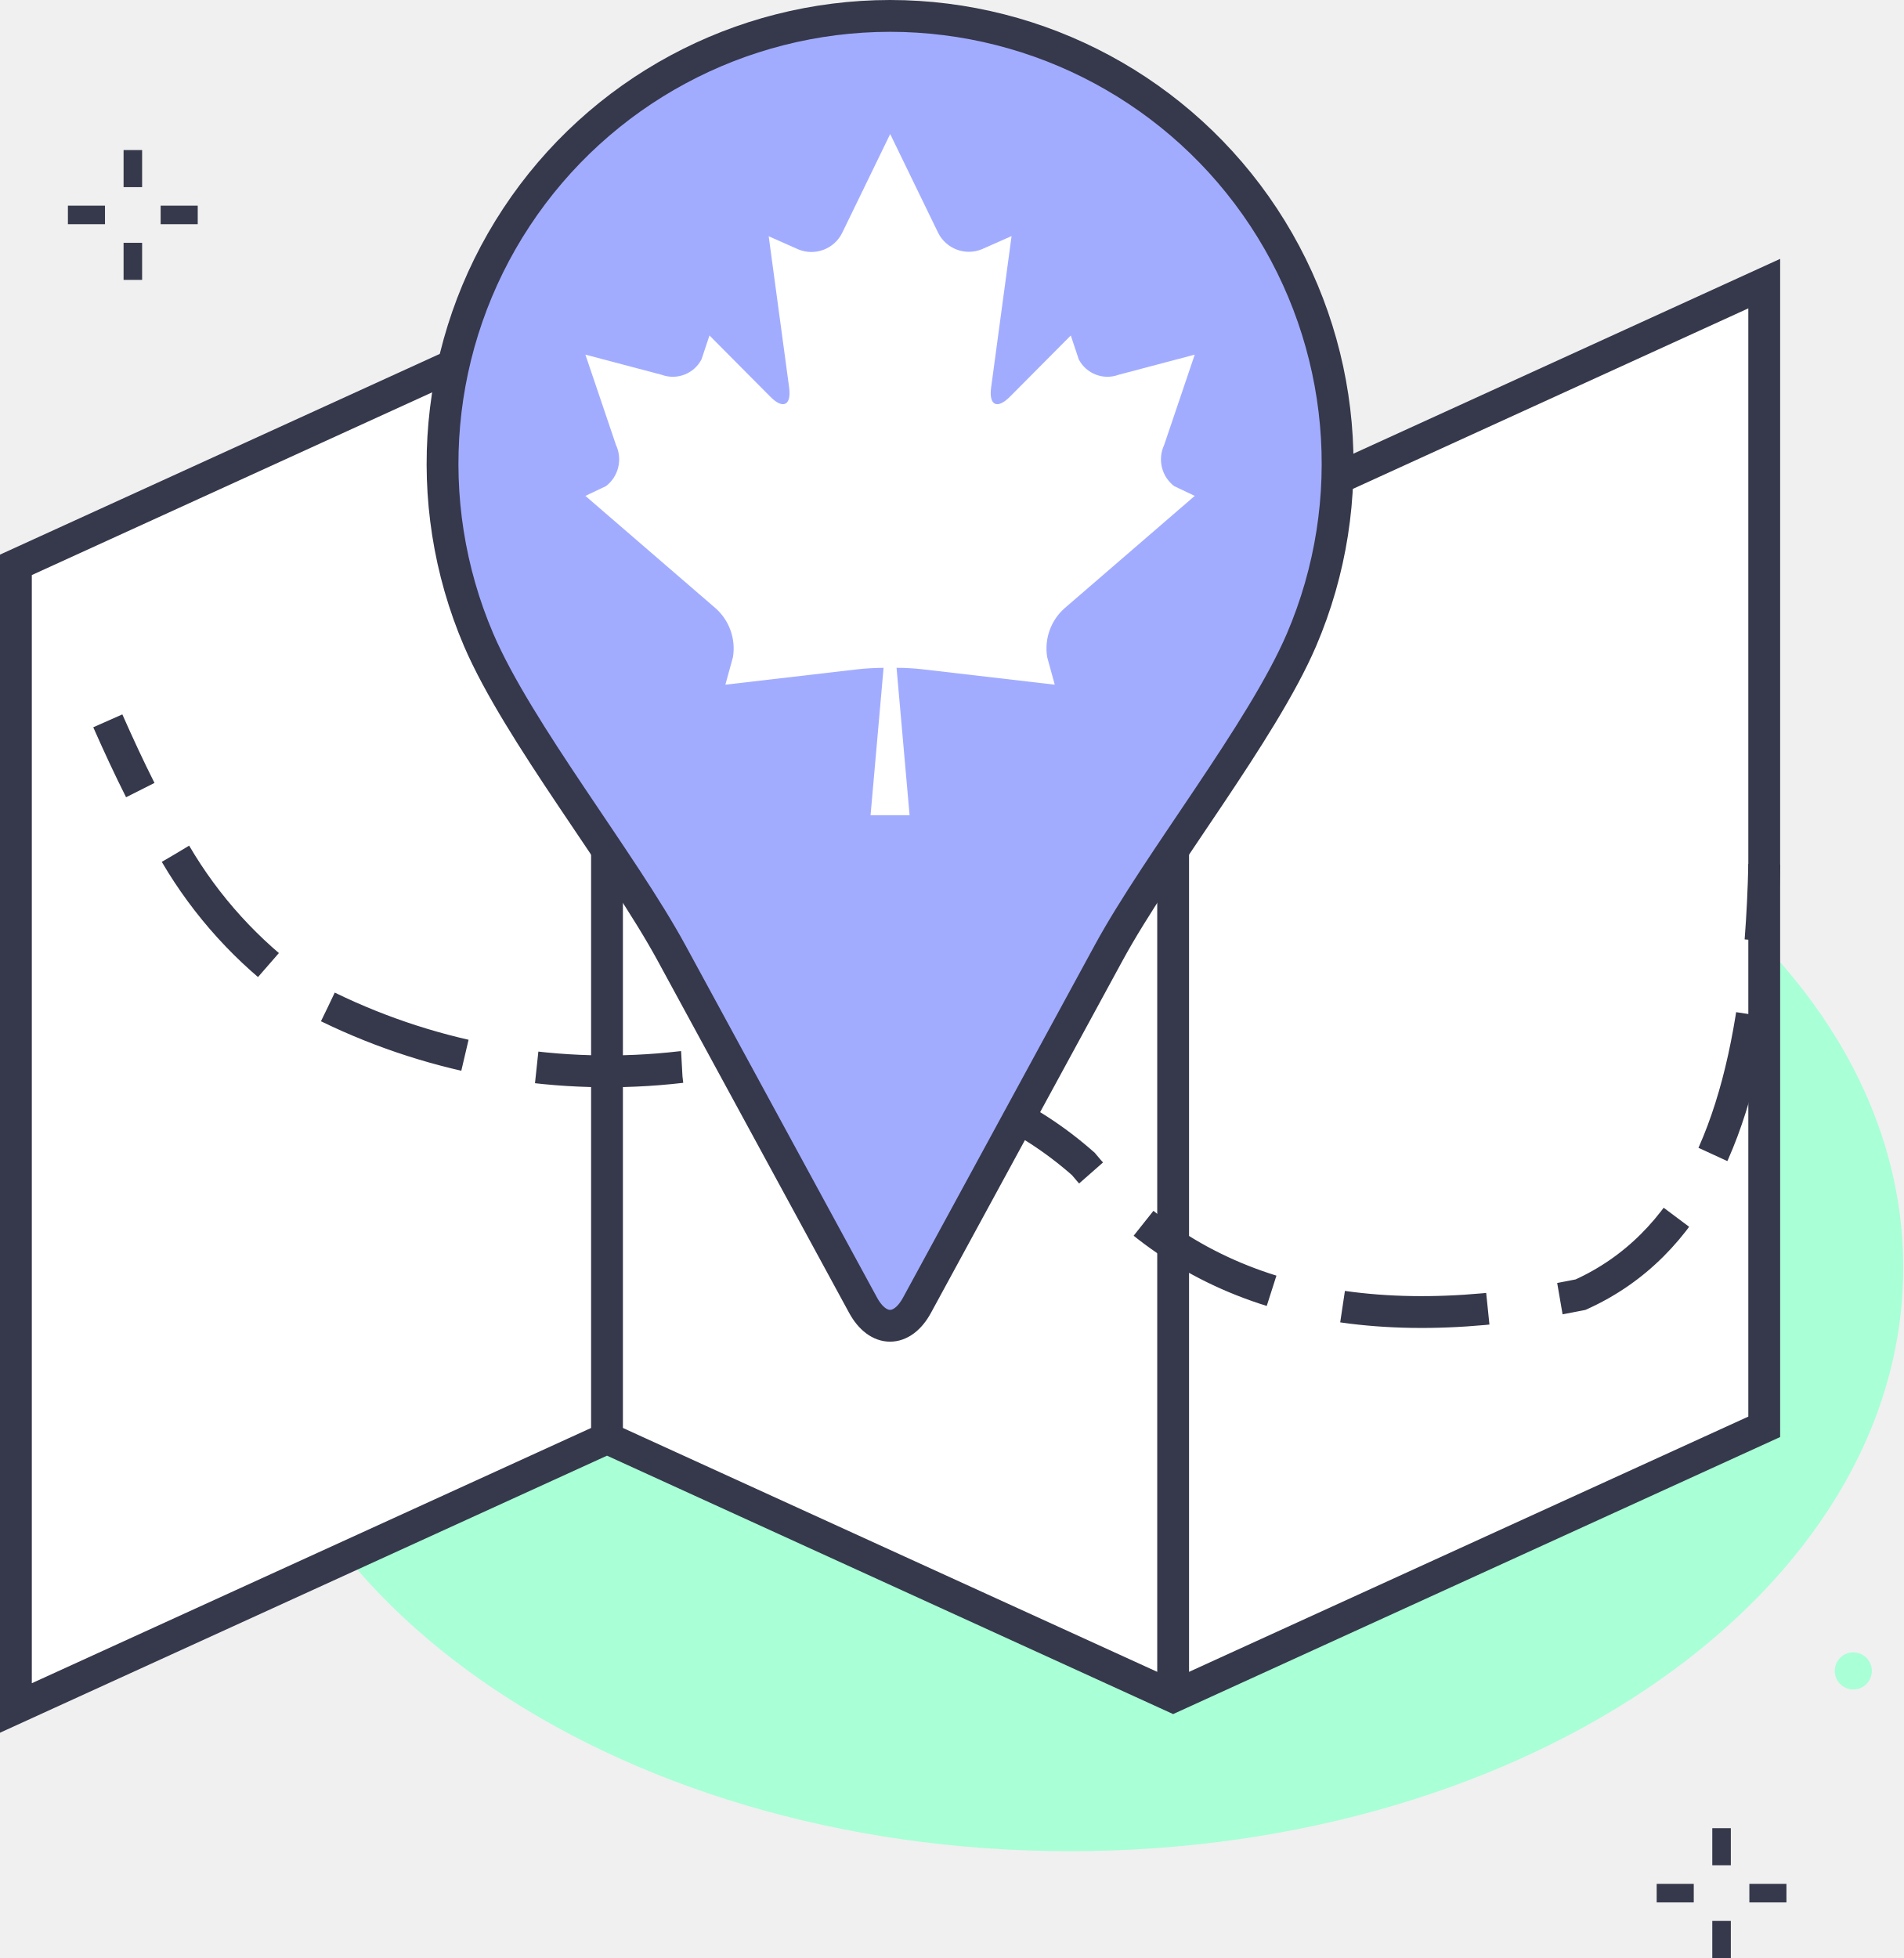
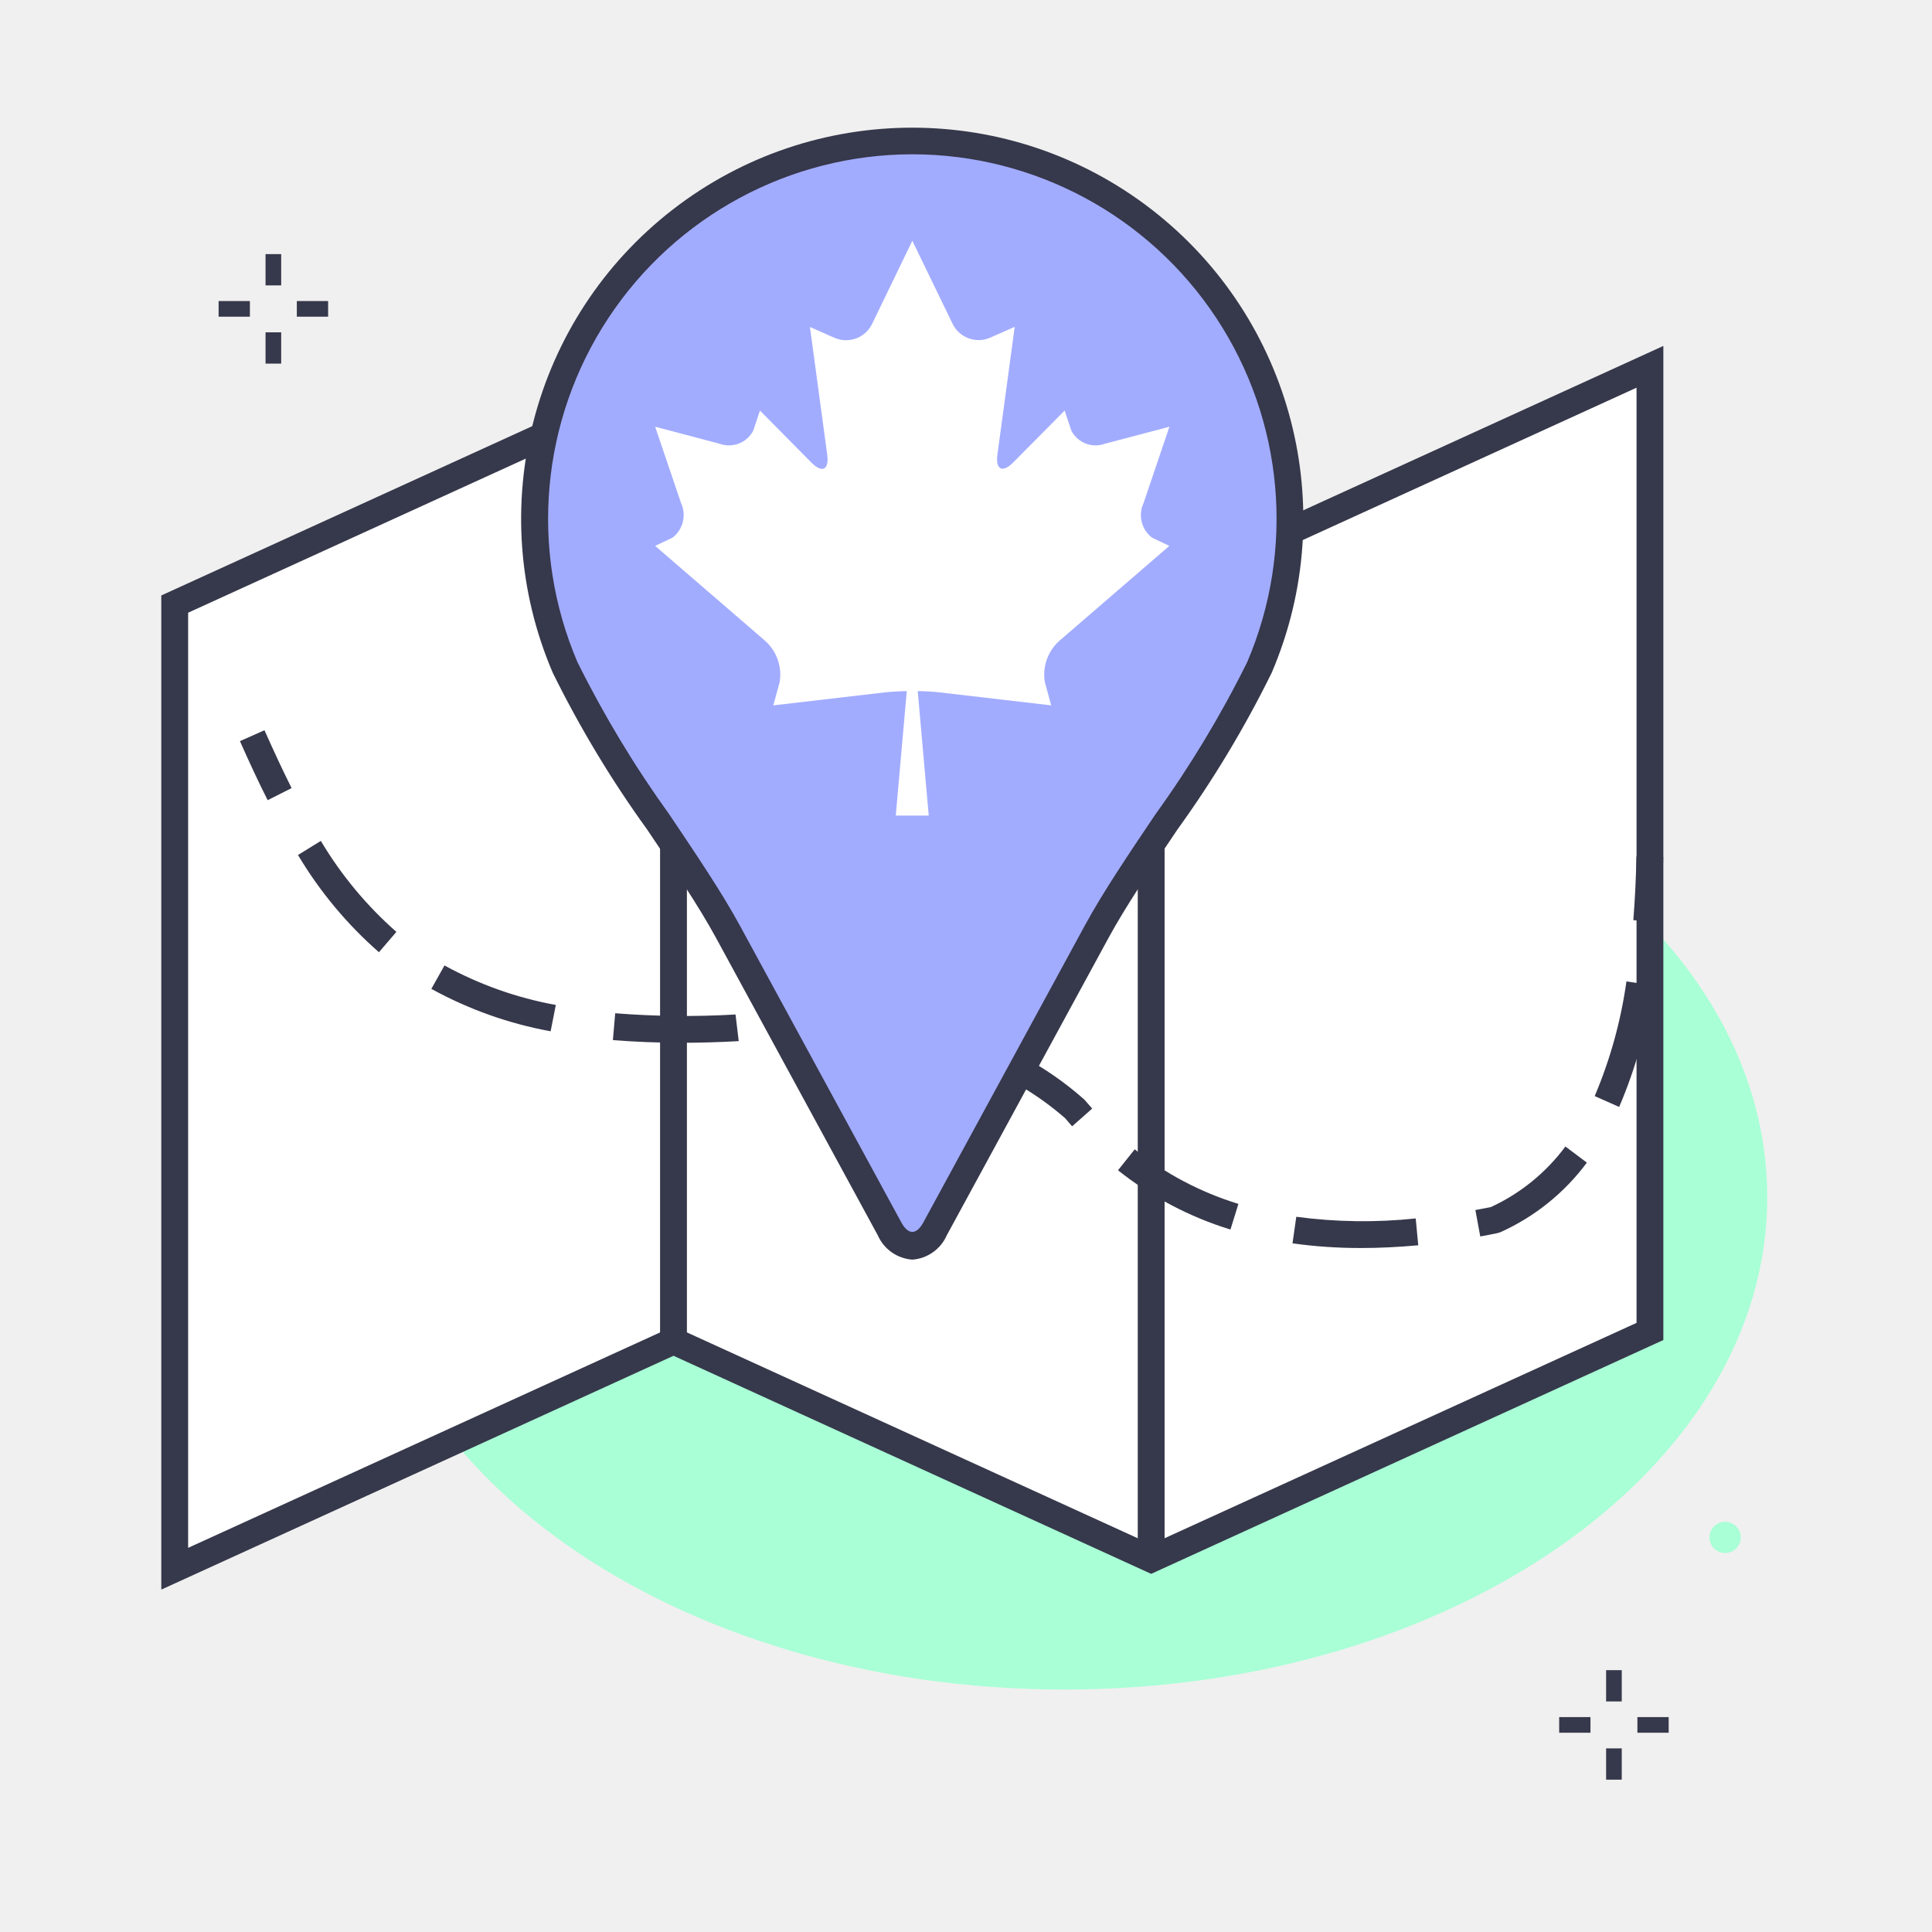
- <svg xmlns="http://www.w3.org/2000/svg" id="Layer_1" data-name="Layer 1" viewBox="0 0 31.11 32.006">
-   <ellipse cx="17.494" cy="20.721" rx="13.616" ry="9.539" style="fill:#a9ffd6" />
-   <polygon points="0.26 27.919 9.922 23.509 19.176 27.733 28.838 23.323 28.838 4.636 19.176 9.047 9.922 4.823 0.26 9.233 0.26 27.919" style="fill:#fff;stroke:#36384b;stroke-miterlimit:10;stroke-width:0.52px" />
-   <line x1="19.176" y1="9.047" x2="19.176" y2="27.733" style="fill:none;stroke:#36384b;stroke-miterlimit:10;stroke-width:0.52px" />
-   <line x1="9.922" y1="23.509" x2="9.922" y2="4.823" style="fill:none;stroke:#36384b;stroke-miterlimit:10;stroke-width:0.52px" />
-   <rect x="27.989" y="29.884" width="0.303" height="0.606" style="fill:#36384b" />
-   <rect x="27.989" y="31.4" width="0.303" height="0.606" style="fill:#36384b" />
-   <rect x="28.595" y="30.794" width="0.606" height="0.303" style="fill:#36384b" />
-   <polyline points="27.08 30.794 27.686 30.794 27.686 31.097 27.08 31.097" style="fill:#36384b" />
-   <rect x="2.02" y="2.453" width="0.303" height="0.606" style="fill:#36384b" />
-   <rect x="2.02" y="3.969" width="0.303" height="0.606" style="fill:#36384b" />
-   <rect x="2.626" y="3.362" width="0.606" height="0.303" style="fill:#36384b" />
-   <polyline points="1.11 3.362 1.716 3.362 1.716 3.665 1.11 3.665" style="fill:#36384b" />
-   <circle cx="30.294" cy="27.313" r="0.303" style="fill:#a9ffd6" />
-   <path d="M4.077,13.65c.173.391.348.769.531,1.132" transform="translate(-2.315 -1.867)" style="fill:none;stroke:#36384b;stroke-miterlimit:10;stroke-width:0.52px" />
-   <path d="M5.184,15.824a7.158,7.158,0,0,0,1.987,2.187" transform="translate(-2.315 -1.867)" style="fill:none;stroke:#36384b;stroke-miterlimit:10;stroke-width:0.52px;stroke-dasharray:2.38,1.19" />
-   <path d="M7.675,18.327a10.436,10.436,0,0,0,5.778.982c2.376-.146,4.692-.075,6.57,1.584,1.875,2.259,4.651,2.847,8.127,2.137,1.8-.812,2.6-2.718,2.884-5.19" transform="translate(-2.315 -1.867)" style="fill:none;stroke:#36384b;stroke-miterlimit:10;stroke-width:0.52px;stroke-dasharray:2.38,1.19,2.38,1.19" />
-   <path d="M31.092,17.243q.047-.606.061-1.249" transform="translate(-2.315 -1.867)" style="fill:none;stroke:#36384b;stroke-miterlimit:10;stroke-width:0.52px" />
-   <path d="M16.864,2.127a7.32,7.32,0,0,0-6.725,10.2c.646,1.505,2.341,3.625,3.152,5.116l3.132,5.76c.244.447.638.447.881,0l3.133-5.76c.811-1.491,2.506-3.611,3.152-5.116a7.32,7.32,0,0,0-6.725-10.2Z" transform="translate(-2.315 -1.867)" style="fill:#a2acff;stroke:#36384b;stroke-miterlimit:10;stroke-width:0.52px" />
-   <path d="M21.344,9.141l.5-1.477L20.6,7.993a.528.528,0,0,1-.652-.252l-.13-.39-.994,1c-.21.212-.348.143-.308-.151l.334-2.474-.483.214a.561.561,0,0,1-.72-.273l-.781-1.609L16.083,5.67a.561.561,0,0,1-.72.273l-.483-.214L15.214,8.2c.04.294-.1.363-.308.151l-.994-1-.13.39a.529.529,0,0,1-.653.252l-1.245-.329.5,1.477a.553.553,0,0,1-.163.672l-.337.16,2.126,1.835a.878.878,0,0,1,.286.8l-.124.451,2.156-.251c.121-.014.272-.023.43-.025l-.213,2.41h.638l-.213-2.41c.158,0,.309.011.43.025l2.156.251-.124-.451a.878.878,0,0,1,.286-.8l2.126-1.835-.337-.16A.553.553,0,0,1,21.344,9.141Z" transform="translate(-2.315 -1.867)" style="fill:#fff" />
+ <svg xmlns="http://www.w3.org/2000/svg" viewBox="0 0 72 72">
+   <g id="Layer_1" data-name="Layer 1">
+     <ellipse cx="39.665" cy="44.613" rx="26.195" ry="18.351" style="fill:#a9ffd6" />
+     <polygon points="6.511 58.462 25.098 49.977 42.901 58.103 61.489 49.618 61.489 13.67 42.901 22.155 25.098 14.028 6.511 22.513 6.511 58.462" style="fill:#fff" />
+     <path d="M6.011,59.24V22.191L25.1,13.479l17.8,8.126,19.088-8.713V49.939L42.9,58.653,25.1,50.526Zm1-36.406v34.85L25.1,49.427l17.8,8.127L60.989,49.3V14.448L42.9,22.705,25.1,14.578Z" style="fill:#36384b" />
+     <rect x="42.401" y="22.155" width="1" height="35.948" style="fill:#36384b" />
+     <rect x="24.599" y="14.028" width="1" height="35.948" style="fill:#36384b" />
+     <rect x="59.855" y="62.242" width="0.583" height="1.166" style="fill:#36384b" />
+     <rect x="59.855" y="65.157" width="0.583" height="1.166" style="fill:#36384b" />
+     <rect x="61.021" y="63.991" width="1.166" height="0.583" style="fill:#36384b" />
+     <polyline points="58.106 63.991 59.272 63.991 59.272 64.574 58.106 64.574" style="fill:#36384b" />
+     <rect x="9.896" y="9.47" width="0.583" height="1.166" style="fill:#36384b" />
+     <rect x="9.896" y="12.385" width="0.583" height="1.166" style="fill:#36384b" />
+     <rect x="11.062" y="11.219" width="1.166" height="0.583" style="fill:#36384b" />
+     <polyline points="8.147 11.219 9.313 11.219 9.313 11.802 8.147 11.802" style="fill:#36384b" />
+     <circle cx="64.29" cy="57.295" r="0.583" style="fill:#a9ffd6" />
+     <path d="M9.975,29.82c-.355-.7-.694-1.438-1.033-2.2l.914-.406c.332.745.665,1.466,1.011,2.156Z" style="fill:#36384b" />
+     <path d="M14.122,35.487a15.066,15.066,0,0,1-3.017-3.624l.852-.525a14.129,14.129,0,0,0,2.815,3.39Z" style="fill:#36384b" />
+     <path d="M50.714,46.51a18.181,18.181,0,0,1-2.546-.174l.141-.99a18.775,18.775,0,0,0,4.45.062l.095,1C52.118,46.475,51.4,46.51,50.714,46.51Zm4.451-.431-.182-.984c.192-.035.383-.072.576-.11a7.229,7.229,0,0,0,2.779-2.258l.8.6a8.2,8.2,0,0,1-3.219,2.592l-.106.034C55.6,46,55.379,46.039,55.165,46.079Zm-9.31-.258a12.736,12.736,0,0,1-4.19-2.208l.623-.781a11.768,11.768,0,0,0,3.864,2.034Zm-5.9-3.847c-.088-.1-.173-.2-.259-.3a11.058,11.058,0,0,0-3.365-2.013l.358-.933a12,12,0,0,1,3.723,2.252c.132.149.211.242.291.333Zm20.389-.72-.914-.406a17,17,0,0,0,1.183-4.275l.989.155A17.855,17.855,0,0,1,60.341,41.254Zm-26.131-2.2a20.4,20.4,0,0,0-3.994-.346l-.46,0-.012-1,.472,0a21.361,21.361,0,0,1,4.189.365ZM25.4,38.861c-.893,0-1.755-.035-2.559-.1l.086-1a32.5,32.5,0,0,0,4.484.046l.119.993C26.747,38.843,26.06,38.861,25.4,38.861Zm-4.88-.428a14.7,14.7,0,0,1-4.445-1.581l.49-.872a13.739,13.739,0,0,0,4.149,1.472Z" style="fill:#36384b" />
+     <path d="M61.869,34.369l-1-.078c.059-.741.1-1.541.116-2.376l1,.023C61.97,32.792,61.93,33.609,61.869,34.369Z" style="fill:#36384b" />
+     <path d="M34,5.25A14.082,14.082,0,0,0,21.062,24.875c1.243,2.895,4.5,6.974,6.064,9.843L33.152,45.8c.469.86,1.228.86,1.7,0l6.026-11.08c1.561-2.869,4.821-6.948,6.064-9.843A14.082,14.082,0,0,0,34,5.25Z" style="fill:#a2acff" />
+     <path d="M34,46.943a1.523,1.523,0,0,1-1.287-.906l-6.026-11.08c-.645-1.185-1.579-2.572-2.568-4.04A40.787,40.787,0,0,1,20.6,25.072a14.574,14.574,0,1,1,26.792,0,40.623,40.623,0,0,1-3.516,5.846c-.988,1.468-1.922,2.854-2.567,4.039l-6.026,11.08A1.522,1.522,0,0,1,34,46.943ZM34,5.75A13.585,13.585,0,0,0,21.521,24.678a40.572,40.572,0,0,0,3.427,5.68c1,1.489,1.95,2.895,2.617,4.121l6.027,11.08c.254.466.562.466.816,0l6.027-11.08c.667-1.226,1.614-2.631,2.616-4.12a40.233,40.233,0,0,0,3.427-5.681A13.583,13.583,0,0,0,34,5.75Z" style="fill:#36384b" />
+     <path d="M42.618,18.744l.963-2.841-2.4.633a1.019,1.019,0,0,1-1.255-.486l-.25-.75-1.913,1.931c-.4.406-.669.275-.592-.292l.644-4.758-.931.41a1.077,1.077,0,0,1-1.384-.524L34,8.972l-1.5,3.1a1.078,1.078,0,0,1-1.385.524l-.931-.41.644,4.759c.076.566-.19.7-.592.291L28.321,15.3l-.25.75a1.019,1.019,0,0,1-1.255.486l-2.4-.633.963,2.84a1.064,1.064,0,0,1-.315,1.293l-.648.308,4.091,3.531a1.688,1.688,0,0,1,.549,1.545l-.237.867,4.147-.483c.232-.027.524-.043.827-.048l-.41,4.637h1.228l-.41-4.637c.3,0,.595.021.827.048l4.147.483-.237-.867a1.687,1.687,0,0,1,.549-1.545l4.091-3.531-.648-.308A1.063,1.063,0,0,1,42.618,18.744Z" style="fill:#fff" />
+   </g>
</svg>
